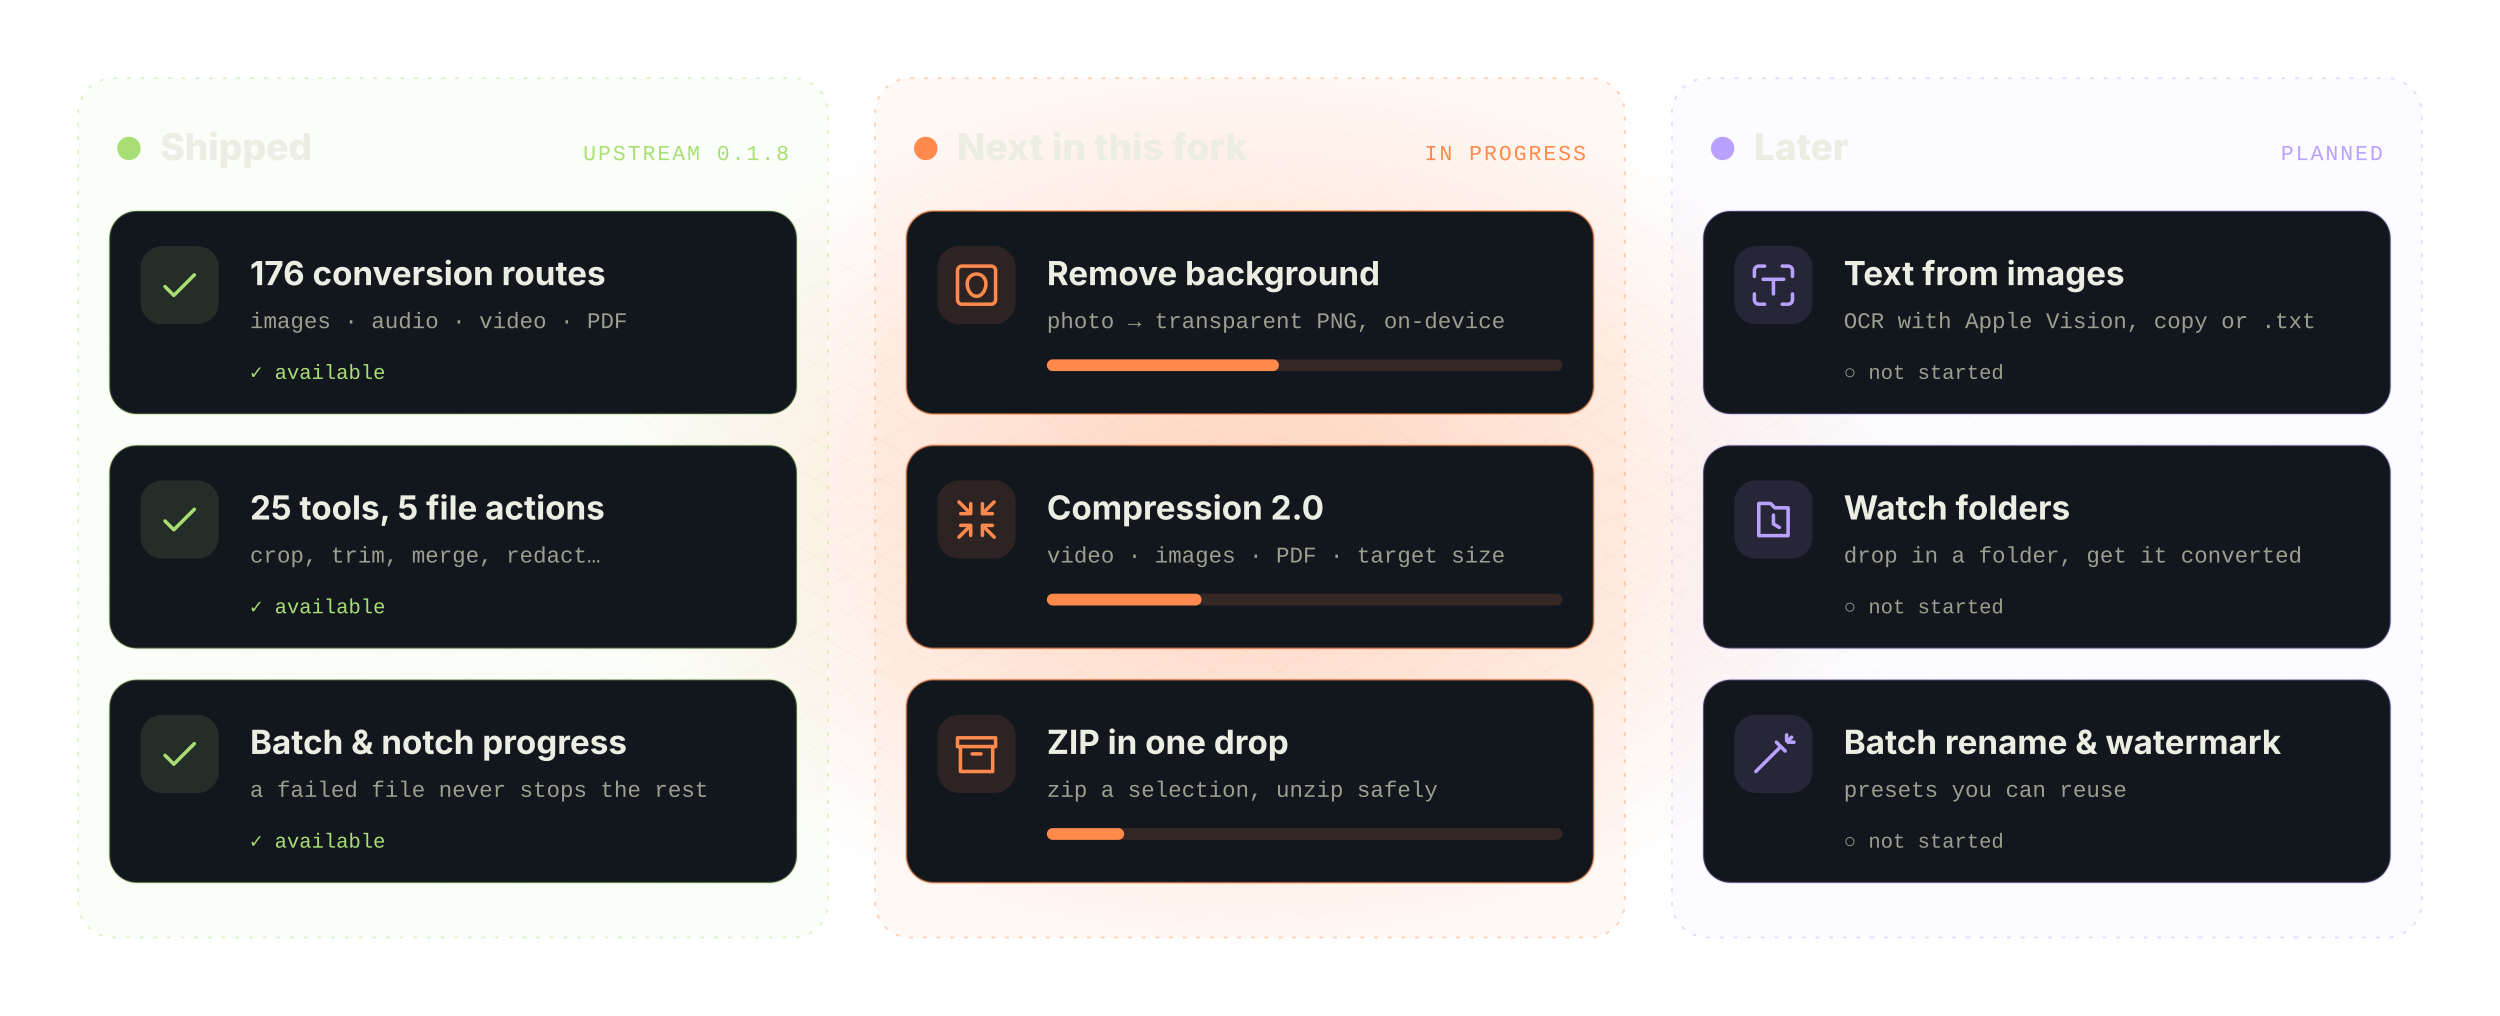
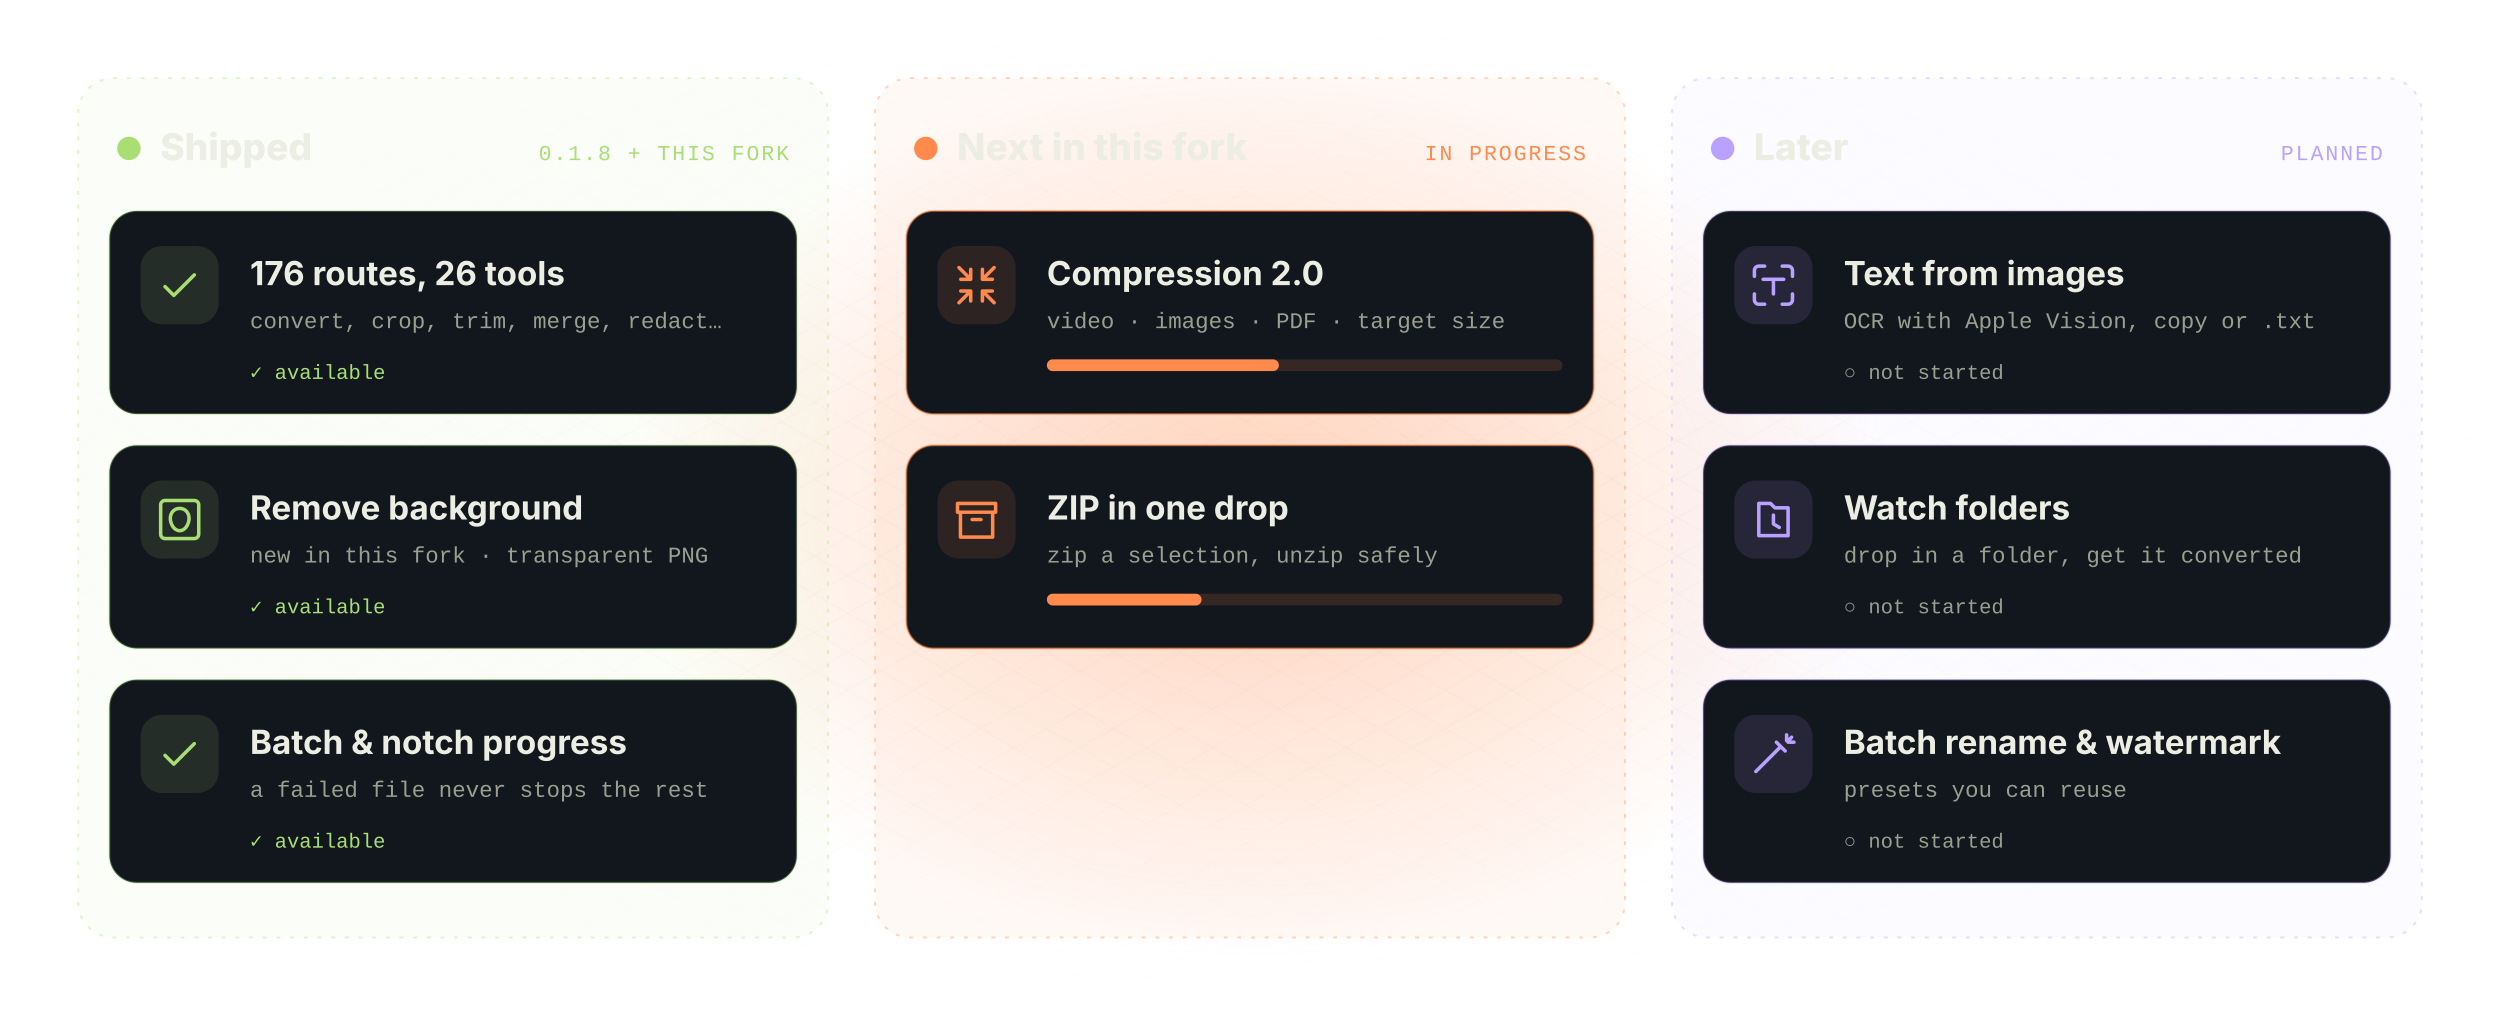
- <svg xmlns="http://www.w3.org/2000/svg" viewBox="0 0 1280 520" width="1280" height="520" role="img" aria-label="Roadmap: shipped, next in this fork (background removal, compression 2.0, ZIP), later">
+ <svg xmlns="http://www.w3.org/2000/svg" viewBox="0 0 1280 520" width="1280" height="520" role="img" aria-label="Roadmap: shipped (176 routes, 26 tools, background removal), next in this fork (compression 2.0, ZIP), later">
  <defs>
    <radialGradient id="glowOrange" cx=".5" cy=".5" r=".5">
      <stop offset="0" stop-color="#ff8a4c" stop-opacity="0.34" />
      <stop offset="1" stop-color="#ff8a4c" stop-opacity="0" />
    </radialGradient>
    <radialGradient id="glowLime" cx=".5" cy=".5" r=".5">
      <stop offset="0" stop-color="#a8de73" stop-opacity="0.24" />
      <stop offset="1" stop-color="#a8de73" stop-opacity="0" />
    </radialGradient>
    <radialGradient id="glowGrape" cx=".5" cy=".5" r=".5">
      <stop offset="0" stop-color="#b9a2ff" stop-opacity="0.24" />
      <stop offset="1" stop-color="#b9a2ff" stop-opacity="0" />
    </radialGradient>
    <radialGradient id="glowBerry" cx=".5" cy=".5" r=".5">
      <stop offset="0" stop-color="#f591c2" stop-opacity="0.21" />
      <stop offset="1" stop-color="#f591c2" stop-opacity="0" />
    </radialGradient>
    <radialGradient id="glowSky" cx=".5" cy=".5" r=".5">
      <stop offset="0" stop-color="#82c6f5" stop-opacity="0.21" />
      <stop offset="1" stop-color="#82c6f5" stop-opacity="0" />
    </radialGradient>
    <radialGradient id="glowLemon" cx=".5" cy=".5" r=".5">
      <stop offset="0" stop-color="#f2c95e" stop-opacity="0.22" />
      <stop offset="1" stop-color="#f2c95e" stop-opacity="0" />
    </radialGradient>
    <radialGradient id="fadeGrad" cx=".5" cy=".5" r=".5">
      <stop offset=".35" stop-color="#fff" stop-opacity="1" />
      <stop offset="1" stop-color="#fff" stop-opacity="0" />
    </radialGradient>
    <mask id="fade" maskUnits="userSpaceOnUse" x="0" y="0" width="1280" height="520">
      <rect width="1280" height="520" fill="url(#fadeGrad)" />
    </mask>
    <filter id="soft" x="-30%" y="-30%" width="160%" height="160%">
      <feGaussianBlur stdDeviation="9" />
    </filter>
    <filter id="softer" x="-30%" y="-30%" width="160%" height="160%">
      <feGaussianBlur stdDeviation="16" />
    </filter>
    <filter id="glow" x="-50%" y="-50%" width="200%" height="200%">
      <feGaussianBlur stdDeviation="3" result="b" />
      <feMerge>
        <feMergeNode in="b" />
        <feMergeNode in="SourceGraphic" />
      </feMerge>
    </filter>
  </defs>
  <style>
    .float { animation: float 6s ease-in-out infinite; }
    .float.d1 { animation-delay: -1.5s; }
    .float.d2 { animation-delay: -3s; }
    .float.d3 { animation-delay: -4.5s; }
    .breathe { animation: breathe 6s ease-in-out infinite; transform-box: fill-box; transform-origin: center; }
    .breathe.d1 { animation-delay: -1.5s; }
    .breathe.d2 { animation-delay: -3s; }
    .breathe.d3 { animation-delay: -4.5s; }
    .twinkle { animation: twinkle 4s ease-in-out infinite; }
    .drift { animation: drift 16s linear infinite; }
    .press { animation: press 6s cubic-bezier(.32,.72,0,1) infinite; }
    .press.k1 { animation-delay: 2s; }
    .press.k2 { animation-delay: 4s; }
    .run { animation: run 1.6s linear infinite; }
    @keyframes float { 0%, 100% { transform: translateY(0) } 50% { transform: translateY(-12px) } }
    @keyframes breathe { 0%, 100% { opacity: .5; transform: scale(1) } 50% { opacity: .3; transform: scale(.9) } }
    @keyframes twinkle { 0%, 100% { opacity: .15 } 50% { opacity: .75 } }
    @keyframes drift { from { transform: translateY(0) } to { transform: translateY(-640px) } }
    @keyframes press { 0%, 4% { transform: translateY(0) } 9%, 28% { transform: translateY(9px) } 34%, 100% { transform: translateY(0) } }
    @keyframes run { to { stroke-dashoffset: -20 } }
    @media (prefers-reduced-motion: reduce) { * { animation: none !important } }
  </style>
  <g mask="url(#fade)">
    <g stroke="#d0d3bf" stroke-opacity="0.07" stroke-width="1">
      <line x1="-2320" y1="0" x2="-1419.33" y2="520" />
      <line x1="-2320" y1="0" x2="-3220.67" y2="520" />
      <line x1="-2286" y1="0" x2="-1385.33" y2="520" />
      <line x1="-2286" y1="0" x2="-3186.67" y2="520" />
      <line x1="-2252" y1="0" x2="-1351.33" y2="520" />
      <line x1="-2252" y1="0" x2="-3152.67" y2="520" />
      <line x1="-2218" y1="0" x2="-1317.33" y2="520" />
      <line x1="-2218" y1="0" x2="-3118.67" y2="520" />
      <line x1="-2184" y1="0" x2="-1283.33" y2="520" />
      <line x1="-2184" y1="0" x2="-3084.67" y2="520" />
      <line x1="-2150" y1="0" x2="-1249.33" y2="520" />
      <line x1="-2150" y1="0" x2="-3050.67" y2="520" />
      <line x1="-2116" y1="0" x2="-1215.33" y2="520" />
      <line x1="-2116" y1="0" x2="-3016.67" y2="520" />
      <line x1="-2082" y1="0" x2="-1181.33" y2="520" />
      <line x1="-2082" y1="0" x2="-2982.67" y2="520" />
      <line x1="-2048" y1="0" x2="-1147.33" y2="520" />
      <line x1="-2048" y1="0" x2="-2948.67" y2="520" />
      <line x1="-2014" y1="0" x2="-1113.33" y2="520" />
      <line x1="-2014" y1="0" x2="-2914.67" y2="520" />
      <line x1="-1980" y1="0" x2="-1079.33" y2="520" />
      <line x1="-1980" y1="0" x2="-2880.67" y2="520" />
      <line x1="-1946" y1="0" x2="-1045.33" y2="520" />
      <line x1="-1946" y1="0" x2="-2846.67" y2="520" />
      <line x1="-1912" y1="0" x2="-1011.33" y2="520" />
      <line x1="-1912" y1="0" x2="-2812.67" y2="520" />
      <line x1="-1878" y1="0" x2="-977.33" y2="520" />
      <line x1="-1878" y1="0" x2="-2778.67" y2="520" />
      <line x1="-1844" y1="0" x2="-943.33" y2="520" />
      <line x1="-1844" y1="0" x2="-2744.67" y2="520" />
      <line x1="-1810" y1="0" x2="-909.33" y2="520" />
      <line x1="-1810" y1="0" x2="-2710.67" y2="520" />
      <line x1="-1776" y1="0" x2="-875.33" y2="520" />
      <line x1="-1776" y1="0" x2="-2676.67" y2="520" />
      <line x1="-1742" y1="0" x2="-841.33" y2="520" />
      <line x1="-1742" y1="0" x2="-2642.67" y2="520" />
      <line x1="-1708" y1="0" x2="-807.33" y2="520" />
      <line x1="-1708" y1="0" x2="-2608.67" y2="520" />
      <line x1="-1674" y1="0" x2="-773.33" y2="520" />
      <line x1="-1674" y1="0" x2="-2574.67" y2="520" />
      <line x1="-1640" y1="0" x2="-739.33" y2="520" />
      <line x1="-1640" y1="0" x2="-2540.67" y2="520" />
      <line x1="-1606" y1="0" x2="-705.33" y2="520" />
      <line x1="-1606" y1="0" x2="-2506.67" y2="520" />
      <line x1="-1572" y1="0" x2="-671.33" y2="520" />
      <line x1="-1572" y1="0" x2="-2472.67" y2="520" />
      <line x1="-1538" y1="0" x2="-637.33" y2="520" />
      <line x1="-1538" y1="0" x2="-2438.67" y2="520" />
      <line x1="-1504" y1="0" x2="-603.33" y2="520" />
      <line x1="-1504" y1="0" x2="-2404.67" y2="520" />
      <line x1="-1470" y1="0" x2="-569.33" y2="520" />
      <line x1="-1470" y1="0" x2="-2370.67" y2="520" />
      <line x1="-1436" y1="0" x2="-535.33" y2="520" />
      <line x1="-1436" y1="0" x2="-2336.67" y2="520" />
      <line x1="-1402" y1="0" x2="-501.33" y2="520" />
      <line x1="-1402" y1="0" x2="-2302.67" y2="520" />
      <line x1="-1368" y1="0" x2="-467.33" y2="520" />
      <line x1="-1368" y1="0" x2="-2268.67" y2="520" />
      <line x1="-1334" y1="0" x2="-433.33" y2="520" />
      <line x1="-1334" y1="0" x2="-2234.67" y2="520" />
      <line x1="-1300" y1="0" x2="-399.33" y2="520" />
      <line x1="-1300" y1="0" x2="-2200.67" y2="520" />
      <line x1="-1266" y1="0" x2="-365.33" y2="520" />
      <line x1="-1266" y1="0" x2="-2166.67" y2="520" />
      <line x1="-1232" y1="0" x2="-331.33" y2="520" />
      <line x1="-1232" y1="0" x2="-2132.67" y2="520" />
      <line x1="-1198" y1="0" x2="-297.33" y2="520" />
      <line x1="-1198" y1="0" x2="-2098.67" y2="520" />
      <line x1="-1164" y1="0" x2="-263.33" y2="520" />
      <line x1="-1164" y1="0" x2="-2064.67" y2="520" />
      <line x1="-1130" y1="0" x2="-229.33" y2="520" />
      <line x1="-1130" y1="0" x2="-2030.67" y2="520" />
      <line x1="-1096" y1="0" x2="-195.33" y2="520" />
      <line x1="-1096" y1="0" x2="-1996.67" y2="520" />
      <line x1="-1062" y1="0" x2="-161.33" y2="520" />
      <line x1="-1062" y1="0" x2="-1962.67" y2="520" />
      <line x1="-1028" y1="0" x2="-127.33" y2="520" />
      <line x1="-1028" y1="0" x2="-1928.67" y2="520" />
      <line x1="-994" y1="0" x2="-93.33" y2="520" />
      <line x1="-994" y1="0" x2="-1894.67" y2="520" />
      <line x1="-960" y1="0" x2="-59.33" y2="520" />
      <line x1="-960" y1="0" x2="-1860.67" y2="520" />
      <line x1="-926" y1="0" x2="-25.33" y2="520" />
      <line x1="-926" y1="0" x2="-1826.67" y2="520" />
      <line x1="-892" y1="0" x2="8.67" y2="520" />
      <line x1="-892" y1="0" x2="-1792.67" y2="520" />
      <line x1="-858" y1="0" x2="42.67" y2="520" />
      <line x1="-858" y1="0" x2="-1758.67" y2="520" />
      <line x1="-824" y1="0" x2="76.67" y2="520" />
      <line x1="-824" y1="0" x2="-1724.67" y2="520" />
      <line x1="-790" y1="0" x2="110.67" y2="520" />
      <line x1="-790" y1="0" x2="-1690.67" y2="520" />
      <line x1="-756" y1="0" x2="144.67" y2="520" />
      <line x1="-756" y1="0" x2="-1656.67" y2="520" />
      <line x1="-722" y1="0" x2="178.67" y2="520" />
      <line x1="-722" y1="0" x2="-1622.67" y2="520" />
      <line x1="-688" y1="0" x2="212.67" y2="520" />
      <line x1="-688" y1="0" x2="-1588.67" y2="520" />
      <line x1="-654" y1="0" x2="246.67" y2="520" />
      <line x1="-654" y1="0" x2="-1554.67" y2="520" />
      <line x1="-620" y1="0" x2="280.67" y2="520" />
      <line x1="-620" y1="0" x2="-1520.67" y2="520" />
      <line x1="-586" y1="0" x2="314.67" y2="520" />
      <line x1="-586" y1="0" x2="-1486.67" y2="520" />
      <line x1="-552" y1="0" x2="348.67" y2="520" />
      <line x1="-552" y1="0" x2="-1452.67" y2="520" />
      <line x1="-518" y1="0" x2="382.67" y2="520" />
      <line x1="-518" y1="0" x2="-1418.67" y2="520" />
      <line x1="-484" y1="0" x2="416.67" y2="520" />
      <line x1="-484" y1="0" x2="-1384.67" y2="520" />
      <line x1="-450" y1="0" x2="450.67" y2="520" />
      <line x1="-450" y1="0" x2="-1350.67" y2="520" />
      <line x1="-416" y1="0" x2="484.67" y2="520" />
      <line x1="-416" y1="0" x2="-1316.67" y2="520" />
      <line x1="-382" y1="0" x2="518.67" y2="520" />
      <line x1="-382" y1="0" x2="-1282.67" y2="520" />
      <line x1="-348" y1="0" x2="552.67" y2="520" />
      <line x1="-348" y1="0" x2="-1248.67" y2="520" />
      <line x1="-314" y1="0" x2="586.67" y2="520" />
      <line x1="-314" y1="0" x2="-1214.67" y2="520" />
      <line x1="-280" y1="0" x2="620.67" y2="520" />
      <line x1="-280" y1="0" x2="-1180.67" y2="520" />
      <line x1="-246" y1="0" x2="654.67" y2="520" />
      <line x1="-246" y1="0" x2="-1146.67" y2="520" />
      <line x1="-212" y1="0" x2="688.67" y2="520" />
      <line x1="-212" y1="0" x2="-1112.67" y2="520" />
      <line x1="-178" y1="0" x2="722.67" y2="520" />
      <line x1="-178" y1="0" x2="-1078.67" y2="520" />
      <line x1="-144" y1="0" x2="756.67" y2="520" />
      <line x1="-144" y1="0" x2="-1044.67" y2="520" />
      <line x1="-110" y1="0" x2="790.67" y2="520" />
      <line x1="-110" y1="0" x2="-1010.67" y2="520" />
      <line x1="-76" y1="0" x2="824.67" y2="520" />
      <line x1="-76" y1="0" x2="-976.67" y2="520" />
      <line x1="-42" y1="0" x2="858.67" y2="520" />
      <line x1="-42" y1="0" x2="-942.67" y2="520" />
      <line x1="-8" y1="0" x2="892.67" y2="520" />
      <line x1="-8" y1="0" x2="-908.67" y2="520" />
      <line x1="26" y1="0" x2="926.67" y2="520" />
      <line x1="26" y1="0" x2="-874.67" y2="520" />
      <line x1="60" y1="0" x2="960.67" y2="520" />
      <line x1="60" y1="0" x2="-840.67" y2="520" />
      <line x1="94" y1="0" x2="994.67" y2="520" />
      <line x1="94" y1="0" x2="-806.67" y2="520" />
      <line x1="128" y1="0" x2="1028.67" y2="520" />
      <line x1="128" y1="0" x2="-772.67" y2="520" />
      <line x1="162" y1="0" x2="1062.67" y2="520" />
      <line x1="162" y1="0" x2="-738.67" y2="520" />
      <line x1="196" y1="0" x2="1096.67" y2="520" />
      <line x1="196" y1="0" x2="-704.67" y2="520" />
      <line x1="230" y1="0" x2="1130.67" y2="520" />
      <line x1="230" y1="0" x2="-670.67" y2="520" />
      <line x1="264" y1="0" x2="1164.67" y2="520" />
      <line x1="264" y1="0" x2="-636.67" y2="520" />
      <line x1="298" y1="0" x2="1198.67" y2="520" />
      <line x1="298" y1="0" x2="-602.67" y2="520" />
      <line x1="332" y1="0" x2="1232.67" y2="520" />
      <line x1="332" y1="0" x2="-568.67" y2="520" />
      <line x1="366" y1="0" x2="1266.67" y2="520" />
      <line x1="366" y1="0" x2="-534.67" y2="520" />
      <line x1="400" y1="0" x2="1300.67" y2="520" />
      <line x1="400" y1="0" x2="-500.67" y2="520" />
      <line x1="434" y1="0" x2="1334.67" y2="520" />
      <line x1="434" y1="0" x2="-466.67" y2="520" />
      <line x1="468" y1="0" x2="1368.67" y2="520" />
      <line x1="468" y1="0" x2="-432.67" y2="520" />
      <line x1="502" y1="0" x2="1402.67" y2="520" />
      <line x1="502" y1="0" x2="-398.67" y2="520" />
      <line x1="536" y1="0" x2="1436.67" y2="520" />
      <line x1="536" y1="0" x2="-364.67" y2="520" />
      <line x1="570" y1="0" x2="1470.67" y2="520" />
      <line x1="570" y1="0" x2="-330.67" y2="520" />
      <line x1="604" y1="0" x2="1504.67" y2="520" />
      <line x1="604" y1="0" x2="-296.67" y2="520" />
      <line x1="638" y1="0" x2="1538.67" y2="520" />
      <line x1="638" y1="0" x2="-262.67" y2="520" />
      <line x1="672" y1="0" x2="1572.67" y2="520" />
      <line x1="672" y1="0" x2="-228.67" y2="520" />
      <line x1="706" y1="0" x2="1606.67" y2="520" />
      <line x1="706" y1="0" x2="-194.67" y2="520" />
      <line x1="740" y1="0" x2="1640.67" y2="520" />
      <line x1="740" y1="0" x2="-160.67" y2="520" />
      <line x1="774" y1="0" x2="1674.67" y2="520" />
      <line x1="774" y1="0" x2="-126.67" y2="520" />
      <line x1="808" y1="0" x2="1708.67" y2="520" />
      <line x1="808" y1="0" x2="-92.67" y2="520" />
      <line x1="842" y1="0" x2="1742.67" y2="520" />
      <line x1="842" y1="0" x2="-58.67" y2="520" />
      <line x1="876" y1="0" x2="1776.67" y2="520" />
      <line x1="876" y1="0" x2="-24.67" y2="520" />
      <line x1="910" y1="0" x2="1810.67" y2="520" />
      <line x1="910" y1="0" x2="9.33" y2="520" />
      <line x1="944" y1="0" x2="1844.67" y2="520" />
      <line x1="944" y1="0" x2="43.33" y2="520" />
      <line x1="978" y1="0" x2="1878.67" y2="520" />
      <line x1="978" y1="0" x2="77.33" y2="520" />
      <line x1="1012" y1="0" x2="1912.67" y2="520" />
      <line x1="1012" y1="0" x2="111.33" y2="520" />
      <line x1="1046" y1="0" x2="1946.67" y2="520" />
      <line x1="1046" y1="0" x2="145.33" y2="520" />
      <line x1="1080" y1="0" x2="1980.67" y2="520" />
      <line x1="1080" y1="0" x2="179.33" y2="520" />
      <line x1="1114" y1="0" x2="2014.67" y2="520" />
      <line x1="1114" y1="0" x2="213.33" y2="520" />
      <line x1="1148" y1="0" x2="2048.67" y2="520" />
      <line x1="1148" y1="0" x2="247.33" y2="520" />
      <line x1="1182" y1="0" x2="2082.67" y2="520" />
      <line x1="1182" y1="0" x2="281.33" y2="520" />
      <line x1="1216" y1="0" x2="2116.67" y2="520" />
      <line x1="1216" y1="0" x2="315.33" y2="520" />
      <line x1="1250" y1="0" x2="2150.67" y2="520" />
      <line x1="1250" y1="0" x2="349.33" y2="520" />
      <line x1="1284" y1="0" x2="2184.67" y2="520" />
      <line x1="1284" y1="0" x2="383.33" y2="520" />
      <line x1="1318" y1="0" x2="2218.67" y2="520" />
      <line x1="1318" y1="0" x2="417.33" y2="520" />
      <line x1="1352" y1="0" x2="2252.67" y2="520" />
      <line x1="1352" y1="0" x2="451.33" y2="520" />
      <line x1="1386" y1="0" x2="2286.67" y2="520" />
      <line x1="1386" y1="0" x2="485.33" y2="520" />
      <line x1="1420" y1="0" x2="2320.67" y2="520" />
      <line x1="1420" y1="0" x2="519.33" y2="520" />
      <line x1="1454" y1="0" x2="2354.67" y2="520" />
      <line x1="1454" y1="0" x2="553.33" y2="520" />
      <line x1="1488" y1="0" x2="2388.67" y2="520" />
      <line x1="1488" y1="0" x2="587.33" y2="520" />
      <line x1="1522" y1="0" x2="2422.67" y2="520" />
      <line x1="1522" y1="0" x2="621.33" y2="520" />
      <line x1="1556" y1="0" x2="2456.67" y2="520" />
      <line x1="1556" y1="0" x2="655.33" y2="520" />
      <line x1="1590" y1="0" x2="2490.67" y2="520" />
      <line x1="1590" y1="0" x2="689.33" y2="520" />
      <line x1="1624" y1="0" x2="2524.67" y2="520" />
      <line x1="1624" y1="0" x2="723.33" y2="520" />
      <line x1="1658" y1="0" x2="2558.67" y2="520" />
      <line x1="1658" y1="0" x2="757.33" y2="520" />
      <line x1="1692" y1="0" x2="2592.67" y2="520" />
      <line x1="1692" y1="0" x2="791.33" y2="520" />
      <line x1="1726" y1="0" x2="2626.67" y2="520" />
      <line x1="1726" y1="0" x2="825.33" y2="520" />
      <line x1="1760" y1="0" x2="2660.67" y2="520" />
      <line x1="1760" y1="0" x2="859.33" y2="520" />
      <line x1="1794" y1="0" x2="2694.67" y2="520" />
      <line x1="1794" y1="0" x2="893.33" y2="520" />
      <line x1="1828" y1="0" x2="2728.67" y2="520" />
      <line x1="1828" y1="0" x2="927.33" y2="520" />
      <line x1="1862" y1="0" x2="2762.67" y2="520" />
      <line x1="1862" y1="0" x2="961.33" y2="520" />
      <line x1="1896" y1="0" x2="2796.67" y2="520" />
      <line x1="1896" y1="0" x2="995.33" y2="520" />
      <line x1="1930" y1="0" x2="2830.67" y2="520" />
      <line x1="1930" y1="0" x2="1029.33" y2="520" />
      <line x1="1964" y1="0" x2="2864.67" y2="520" />
      <line x1="1964" y1="0" x2="1063.33" y2="520" />
      <line x1="1998" y1="0" x2="2898.67" y2="520" />
      <line x1="1998" y1="0" x2="1097.33" y2="520" />
      <line x1="2032" y1="0" x2="2932.67" y2="520" />
      <line x1="2032" y1="0" x2="1131.33" y2="520" />
      <line x1="2066" y1="0" x2="2966.67" y2="520" />
      <line x1="2066" y1="0" x2="1165.33" y2="520" />
      <line x1="2100" y1="0" x2="3000.67" y2="520" />
      <line x1="2100" y1="0" x2="1199.33" y2="520" />
      <line x1="2134" y1="0" x2="3034.67" y2="520" />
      <line x1="2134" y1="0" x2="1233.33" y2="520" />
      <line x1="2168" y1="0" x2="3068.67" y2="520" />
      <line x1="2168" y1="0" x2="1267.33" y2="520" />
      <line x1="2202" y1="0" x2="3102.67" y2="520" />
      <line x1="2202" y1="0" x2="1301.33" y2="520" />
      <line x1="2236" y1="0" x2="3136.67" y2="520" />
      <line x1="2236" y1="0" x2="1335.33" y2="520" />
      <line x1="2270" y1="0" x2="3170.67" y2="520" />
      <line x1="2270" y1="0" x2="1369.33" y2="520" />
      <line x1="2304" y1="0" x2="3204.67" y2="520" />
      <line x1="2304" y1="0" x2="1403.33" y2="520" />
    </g>
  </g>
  <ellipse cx="640" cy="260" rx="330" ry="230" fill="url(#glowOrange)" />
  <rect x="40" y="40" width="384" height="440" rx="18" fill="#a8de73" fill-opacity=".05" stroke="#a8de73" stroke-opacity=".35" stroke-dasharray="2 5" />
  <circle cx="66" cy="76" r="6" fill="#a8de73" />
  <text x="82" y="82" font-family="-apple-system, BlinkMacSystemFont, 'SF Pro Display', Inter, 'Segoe UI', Helvetica, Arial, sans-serif" font-size="19" font-weight="800" fill="#ecede3">Shipped</text>
-   <text x="404" y="82" text-anchor="end" font-family="ui-monospace, SFMono-Regular, Menlo, Consolas, 'Liberation Mono', monospace" font-size="11" letter-spacing="1" fill="#a8de73">UPSTREAM 0.1.8</text>
+   <text x="404" y="82" text-anchor="end" font-family="ui-monospace, SFMono-Regular, Menlo, Consolas, 'Liberation Mono', monospace" font-size="11" letter-spacing="1" fill="#a8de73">0.1.8 + THIS FORK</text>
  <g>
    <rect x="56" y="108" width="352" height="104" rx="14" fill="#12161d" stroke="#a8de73" stroke-opacity="0.3" />
    <rect x="72" y="126" width="40" height="40" rx="11" fill="#a8de73" fill-opacity=".12" />
    <path d="M3 8.5l3 3 7-7" transform="translate(80 134) scale(1.5)" fill="none" stroke="#a8de73" stroke-width="1.2" stroke-linecap="round" stroke-linejoin="round" />
-     <text x="128" y="146" font-family="-apple-system, BlinkMacSystemFont, 'SF Pro Display', Inter, 'Segoe UI', Helvetica, Arial, sans-serif" font-size="17" font-weight="700" fill="#ecede3">176 conversion routes</text>
-     <text x="128" y="168" font-family="ui-monospace, SFMono-Regular, Menlo, Consolas, 'Liberation Mono', monospace" font-size="11.5" fill="#9b9f90">images · audio · video · PDF</text>
+     <text x="128" y="146" font-family="-apple-system, BlinkMacSystemFont, 'SF Pro Display', Inter, 'Segoe UI', Helvetica, Arial, sans-serif" font-size="17" font-weight="700" fill="#ecede3">176 routes, 26 tools</text>
+     <text x="128" y="168" font-family="ui-monospace, SFMono-Regular, Menlo, Consolas, 'Liberation Mono', monospace" font-size="11.5" fill="#9b9f90">convert, crop, trim, merge, redact…</text>
    <text x="128" y="194" font-family="ui-monospace, SFMono-Regular, Menlo, Consolas, 'Liberation Mono', monospace" font-size="10.5" fill="#a8de73">✓ available</text>
  </g>
  <g>
    <rect x="56" y="228" width="352" height="104" rx="14" fill="#12161d" stroke="#a8de73" stroke-opacity="0.3" />
    <rect x="72" y="246" width="40" height="40" rx="11" fill="#a8de73" fill-opacity=".12" />
-     <path d="M3 8.5l3 3 7-7" transform="translate(80 254) scale(1.5)" fill="none" stroke="#a8de73" stroke-width="1.2" stroke-linecap="round" stroke-linejoin="round" />
-     <text x="128" y="266" font-family="-apple-system, BlinkMacSystemFont, 'SF Pro Display', Inter, 'Segoe UI', Helvetica, Arial, sans-serif" font-size="17" font-weight="700" fill="#ecede3">25 tools, 5 file actions</text>
-     <text x="128" y="288" font-family="ui-monospace, SFMono-Regular, Menlo, Consolas, 'Liberation Mono', monospace" font-size="11.5" fill="#9b9f90">crop, trim, merge, redact…</text>
+     <path d="M3 1.5h10A1.5 1.5 0 0 1 14.5 3v10a1.5 1.5 0 0 1-1.5 1.5H3A1.5 1.5 0 0 1 1.5 13V3A1.5 1.5 0 0 1 3 1.5ZM8 4.2c2 0 3.2 1.6 3.2 3.4S10 11.8 8 11.8 4.8 9.4 4.8 7.6 6 4.2 8 4.2Z" transform="translate(80 254) scale(1.5)" fill="none" stroke="#a8de73" stroke-width="1.2" stroke-linecap="round" stroke-linejoin="round" />
+     <text x="128" y="266" font-family="-apple-system, BlinkMacSystemFont, 'SF Pro Display', Inter, 'Segoe UI', Helvetica, Arial, sans-serif" font-size="17" font-weight="700" fill="#ecede3">Remove background</text>
+     <text x="128" y="288" font-family="ui-monospace, SFMono-Regular, Menlo, Consolas, 'Liberation Mono', monospace" font-size="11.5" fill="#9b9f90">new in this fork · transparent PNG</text>
    <text x="128" y="314" font-family="ui-monospace, SFMono-Regular, Menlo, Consolas, 'Liberation Mono', monospace" font-size="10.5" fill="#a8de73">✓ available</text>
  </g>
  <g>
    <rect x="56" y="348" width="352" height="104" rx="14" fill="#12161d" stroke="#a8de73" stroke-opacity="0.3" />
    <rect x="72" y="366" width="40" height="40" rx="11" fill="#a8de73" fill-opacity=".12" />
    <path d="M3 8.5l3 3 7-7" transform="translate(80 374) scale(1.5)" fill="none" stroke="#a8de73" stroke-width="1.2" stroke-linecap="round" stroke-linejoin="round" />
    <text x="128" y="386" font-family="-apple-system, BlinkMacSystemFont, 'SF Pro Display', Inter, 'Segoe UI', Helvetica, Arial, sans-serif" font-size="17" font-weight="700" fill="#ecede3">Batch &amp; notch progress</text>
    <text x="128" y="408" font-family="ui-monospace, SFMono-Regular, Menlo, Consolas, 'Liberation Mono', monospace" font-size="11.5" fill="#9b9f90">a failed file never stops the rest</text>
    <text x="128" y="434" font-family="ui-monospace, SFMono-Regular, Menlo, Consolas, 'Liberation Mono', monospace" font-size="10.5" fill="#a8de73">✓ available</text>
  </g>
  <rect x="448" y="40" width="384" height="440" rx="18" fill="#ff8a4c" fill-opacity=".05" stroke="#ff8a4c" stroke-opacity=".35" stroke-dasharray="2 5" />
  <circle cx="474" cy="76" r="6" fill="#ff8a4c">
    <animate attributeName="r" values="6;9;6" dur="1.6s" repeatCount="indefinite" />
    <animate attributeName="opacity" values="1;.4;1" dur="1.6s" repeatCount="indefinite" />
  </circle>
  <text x="490" y="82" font-family="-apple-system, BlinkMacSystemFont, 'SF Pro Display', Inter, 'Segoe UI', Helvetica, Arial, sans-serif" font-size="19" font-weight="800" fill="#ecede3">Next in this fork</text>
  <text x="812" y="82" text-anchor="end" font-family="ui-monospace, SFMono-Regular, Menlo, Consolas, 'Liberation Mono', monospace" font-size="11" letter-spacing="1" fill="#ff8a4c">IN PROGRESS</text>
  <g class="float d0" style="animation-duration:7s">
    <rect x="464" y="108" width="352" height="104" rx="14" fill="#12161d" stroke="#ff8a4c" stroke-opacity="0.55" />
    <rect x="480" y="126" width="40" height="40" rx="11" fill="#ff8a4c" fill-opacity=".12" />
-     <path d="M3 1.5h10A1.5 1.5 0 0 1 14.5 3v10a1.5 1.5 0 0 1-1.5 1.5H3A1.5 1.5 0 0 1 1.5 13V3A1.5 1.5 0 0 1 3 1.5ZM8 4.2c2 0 3.2 1.6 3.2 3.4S10 11.8 8 11.8 4.8 9.4 4.8 7.6 6 4.2 8 4.2Z" transform="translate(488 134) scale(1.5)" fill="none" stroke="#ff8a4c" stroke-width="1.2" stroke-linecap="round" stroke-linejoin="round" />
-     <text x="536" y="146" font-family="-apple-system, BlinkMacSystemFont, 'SF Pro Display', Inter, 'Segoe UI', Helvetica, Arial, sans-serif" font-size="17" font-weight="700" fill="#ecede3">Remove background</text>
-     <text x="536" y="168" font-family="ui-monospace, SFMono-Regular, Menlo, Consolas, 'Liberation Mono', monospace" font-size="11.5" fill="#9b9f90">photo → transparent PNG, on-device</text>
+     <path d="M2 2l4 4M6 2.6V6H2.6M14 14l-4-4M10 13.4V10h3.4M14 2l-4 4M10 2.6V6h3.4M2 14l4-4M6 13.4V10H2.6" transform="translate(488 134) scale(1.5)" fill="none" stroke="#ff8a4c" stroke-width="1.2" stroke-linecap="round" stroke-linejoin="round" />
+     <text x="536" y="146" font-family="-apple-system, BlinkMacSystemFont, 'SF Pro Display', Inter, 'Segoe UI', Helvetica, Arial, sans-serif" font-size="17" font-weight="700" fill="#ecede3">Compression 2.0</text>
+     <text x="536" y="168" font-family="ui-monospace, SFMono-Regular, Menlo, Consolas, 'Liberation Mono', monospace" font-size="11.5" fill="#9b9f90">video · images · PDF · target size</text>
    <rect x="536" y="184" width="264" height="6" rx="3" fill="#ff8a4c" fill-opacity=".15" />
    <rect x="536" y="184" width="118.8" height="6" rx="3" fill="#ff8a4c">
      <animate attributeName="width" values="71.28;118.8;118.8;71.28" keyTimes="0;.4;.85;1" dur="5s" begin="0s" repeatCount="indefinite" />
    </rect>
  </g>
  <g class="float d1" style="animation-duration:8s">
    <rect x="464" y="228" width="352" height="104" rx="14" fill="#12161d" stroke="#ff8a4c" stroke-opacity="0.55" />
    <rect x="480" y="246" width="40" height="40" rx="11" fill="#ff8a4c" fill-opacity=".12" />
-     <path d="M2 2l4 4M6 2.6V6H2.6M14 14l-4-4M10 13.4V10h3.4M14 2l-4 4M10 2.6V6h3.4M2 14l4-4M6 13.4V10H2.6" transform="translate(488 254) scale(1.5)" fill="none" stroke="#ff8a4c" stroke-width="1.2" stroke-linecap="round" stroke-linejoin="round" />
-     <text x="536" y="266" font-family="-apple-system, BlinkMacSystemFont, 'SF Pro Display', Inter, 'Segoe UI', Helvetica, Arial, sans-serif" font-size="17" font-weight="700" fill="#ecede3">Compression 2.0</text>
-     <text x="536" y="288" font-family="ui-monospace, SFMono-Regular, Menlo, Consolas, 'Liberation Mono', monospace" font-size="11.5" fill="#9b9f90">video · images · PDF · target size</text>
+     <path d="M1.5 2.5h13v3h-13ZM2.5 5.5h11v8.5h-11ZM6.5 8h3" transform="translate(488 254) scale(1.5)" fill="none" stroke="#ff8a4c" stroke-width="1.2" stroke-linecap="round" stroke-linejoin="round" />
+     <text x="536" y="266" font-family="-apple-system, BlinkMacSystemFont, 'SF Pro Display', Inter, 'Segoe UI', Helvetica, Arial, sans-serif" font-size="17" font-weight="700" fill="#ecede3">ZIP in one drop</text>
+     <text x="536" y="288" font-family="ui-monospace, SFMono-Regular, Menlo, Consolas, 'Liberation Mono', monospace" font-size="11.5" fill="#9b9f90">zip a selection, unzip safely</text>
    <rect x="536" y="304" width="264" height="6" rx="3" fill="#ff8a4c" fill-opacity=".15" />
    <rect x="536" y="304" width="79.2" height="6" rx="3" fill="#ff8a4c">
      <animate attributeName="width" values="47.52;79.2;79.2;47.52" keyTimes="0;.4;.85;1" dur="5s" begin="0.4s" repeatCount="indefinite" />
-     </rect>
-   </g>
-   <g class="float d2" style="animation-duration:9s">
-     <rect x="464" y="348" width="352" height="104" rx="14" fill="#12161d" stroke="#ff8a4c" stroke-opacity="0.55" />
-     <rect x="480" y="366" width="40" height="40" rx="11" fill="#ff8a4c" fill-opacity=".12" />
-     <path d="M1.5 2.5h13v3h-13ZM2.5 5.5h11v8.5h-11ZM6.5 8h3" transform="translate(488 374) scale(1.5)" fill="none" stroke="#ff8a4c" stroke-width="1.2" stroke-linecap="round" stroke-linejoin="round" />
-     <text x="536" y="386" font-family="-apple-system, BlinkMacSystemFont, 'SF Pro Display', Inter, 'Segoe UI', Helvetica, Arial, sans-serif" font-size="17" font-weight="700" fill="#ecede3">ZIP in one drop</text>
-     <text x="536" y="408" font-family="ui-monospace, SFMono-Regular, Menlo, Consolas, 'Liberation Mono', monospace" font-size="11.5" fill="#9b9f90">zip a selection, unzip safely</text>
-     <rect x="536" y="424" width="264" height="6" rx="3" fill="#ff8a4c" fill-opacity=".15" />
-     <rect x="536" y="424" width="39.6" height="6" rx="3" fill="#ff8a4c">
-       <animate attributeName="width" values="23.76;39.6;39.6;23.76" keyTimes="0;.4;.85;1" dur="5s" begin="0.8s" repeatCount="indefinite" />
    </rect>
  </g>
  <rect x="856" y="40" width="384" height="440" rx="18" fill="#b9a2ff" fill-opacity=".05" stroke="#b9a2ff" stroke-opacity=".35" stroke-dasharray="2 5" />
  <circle cx="882" cy="76" r="6" fill="#b9a2ff" />
  <text x="898" y="82" font-family="-apple-system, BlinkMacSystemFont, 'SF Pro Display', Inter, 'Segoe UI', Helvetica, Arial, sans-serif" font-size="19" font-weight="800" fill="#ecede3">Later</text>
  <text x="1220" y="82" text-anchor="end" font-family="ui-monospace, SFMono-Regular, Menlo, Consolas, 'Liberation Mono', monospace" font-size="11" letter-spacing="1" fill="#b9a2ff">PLANNED</text>
  <g>
    <rect x="872" y="108" width="352" height="104" rx="14" fill="#12161d" stroke="#b9a2ff" stroke-opacity="0.3" />
    <rect x="888" y="126" width="40" height="40" rx="11" fill="#b9a2ff" fill-opacity=".12" />
    <path d="M1.5 5V3a1.5 1.5 0 0 1 1.5-1.5h2M11 1.5h2A1.5 1.5 0 0 1 14.5 3v2M14.5 11v2a1.5 1.5 0 0 1-1.5 1.5h-2M5 14.5H3A1.5 1.5 0 0 1 1.5 13v-2M4.5 6h7M8 6v5" transform="translate(896 134) scale(1.5)" fill="none" stroke="#b9a2ff" stroke-width="1.2" stroke-linecap="round" stroke-linejoin="round" />
    <text x="944" y="146" font-family="-apple-system, BlinkMacSystemFont, 'SF Pro Display', Inter, 'Segoe UI', Helvetica, Arial, sans-serif" font-size="17" font-weight="700" fill="#ecede3">Text from images</text>
    <text x="944" y="168" font-family="ui-monospace, SFMono-Regular, Menlo, Consolas, 'Liberation Mono', monospace" font-size="11.5" fill="#9b9f90">OCR with Apple Vision, copy or .txt</text>
    <text x="944" y="194" font-family="ui-monospace, SFMono-Regular, Menlo, Consolas, 'Liberation Mono', monospace" font-size="10.5" fill="#9b9f90">○ not started</text>
  </g>
  <g>
    <rect x="872" y="228" width="352" height="104" rx="14" fill="#12161d" stroke="#b9a2ff" stroke-opacity="0.3" />
    <rect x="888" y="246" width="40" height="40" rx="11" fill="#b9a2ff" fill-opacity=".12" />
    <path d="M3 2.5h4l1.5 1.5h4.5v9.5H3ZM8 6.5v3l2 1.2" transform="translate(896 254) scale(1.5)" fill="none" stroke="#b9a2ff" stroke-width="1.2" stroke-linecap="round" stroke-linejoin="round" />
    <text x="944" y="266" font-family="-apple-system, BlinkMacSystemFont, 'SF Pro Display', Inter, 'Segoe UI', Helvetica, Arial, sans-serif" font-size="17" font-weight="700" fill="#ecede3">Watch folders</text>
    <text x="944" y="288" font-family="ui-monospace, SFMono-Regular, Menlo, Consolas, 'Liberation Mono', monospace" font-size="11.5" fill="#9b9f90">drop in a folder, get it converted</text>
    <text x="944" y="314" font-family="ui-monospace, SFMono-Regular, Menlo, Consolas, 'Liberation Mono', monospace" font-size="10.5" fill="#9b9f90">○ not started</text>
  </g>
  <g>
    <rect x="872" y="348" width="352" height="104" rx="14" fill="#12161d" stroke="#b9a2ff" stroke-opacity="0.3" />
    <rect x="888" y="366" width="40" height="40" rx="11" fill="#b9a2ff" fill-opacity=".12" />
    <path d="M2 14 10.5 5.5M9 4l3 3M12.5 1.5v2M15 4h-2M14.2 2.3l-1.2 1.2" transform="translate(896 374) scale(1.5)" fill="none" stroke="#b9a2ff" stroke-width="1.2" stroke-linecap="round" stroke-linejoin="round" />
    <text x="944" y="386" font-family="-apple-system, BlinkMacSystemFont, 'SF Pro Display', Inter, 'Segoe UI', Helvetica, Arial, sans-serif" font-size="17" font-weight="700" fill="#ecede3">Batch rename &amp; watermark</text>
    <text x="944" y="408" font-family="ui-monospace, SFMono-Regular, Menlo, Consolas, 'Liberation Mono', monospace" font-size="11.5" fill="#9b9f90">presets you can reuse</text>
    <text x="944" y="434" font-family="ui-monospace, SFMono-Regular, Menlo, Consolas, 'Liberation Mono', monospace" font-size="10.5" fill="#9b9f90">○ not started</text>
  </g>
</svg>
